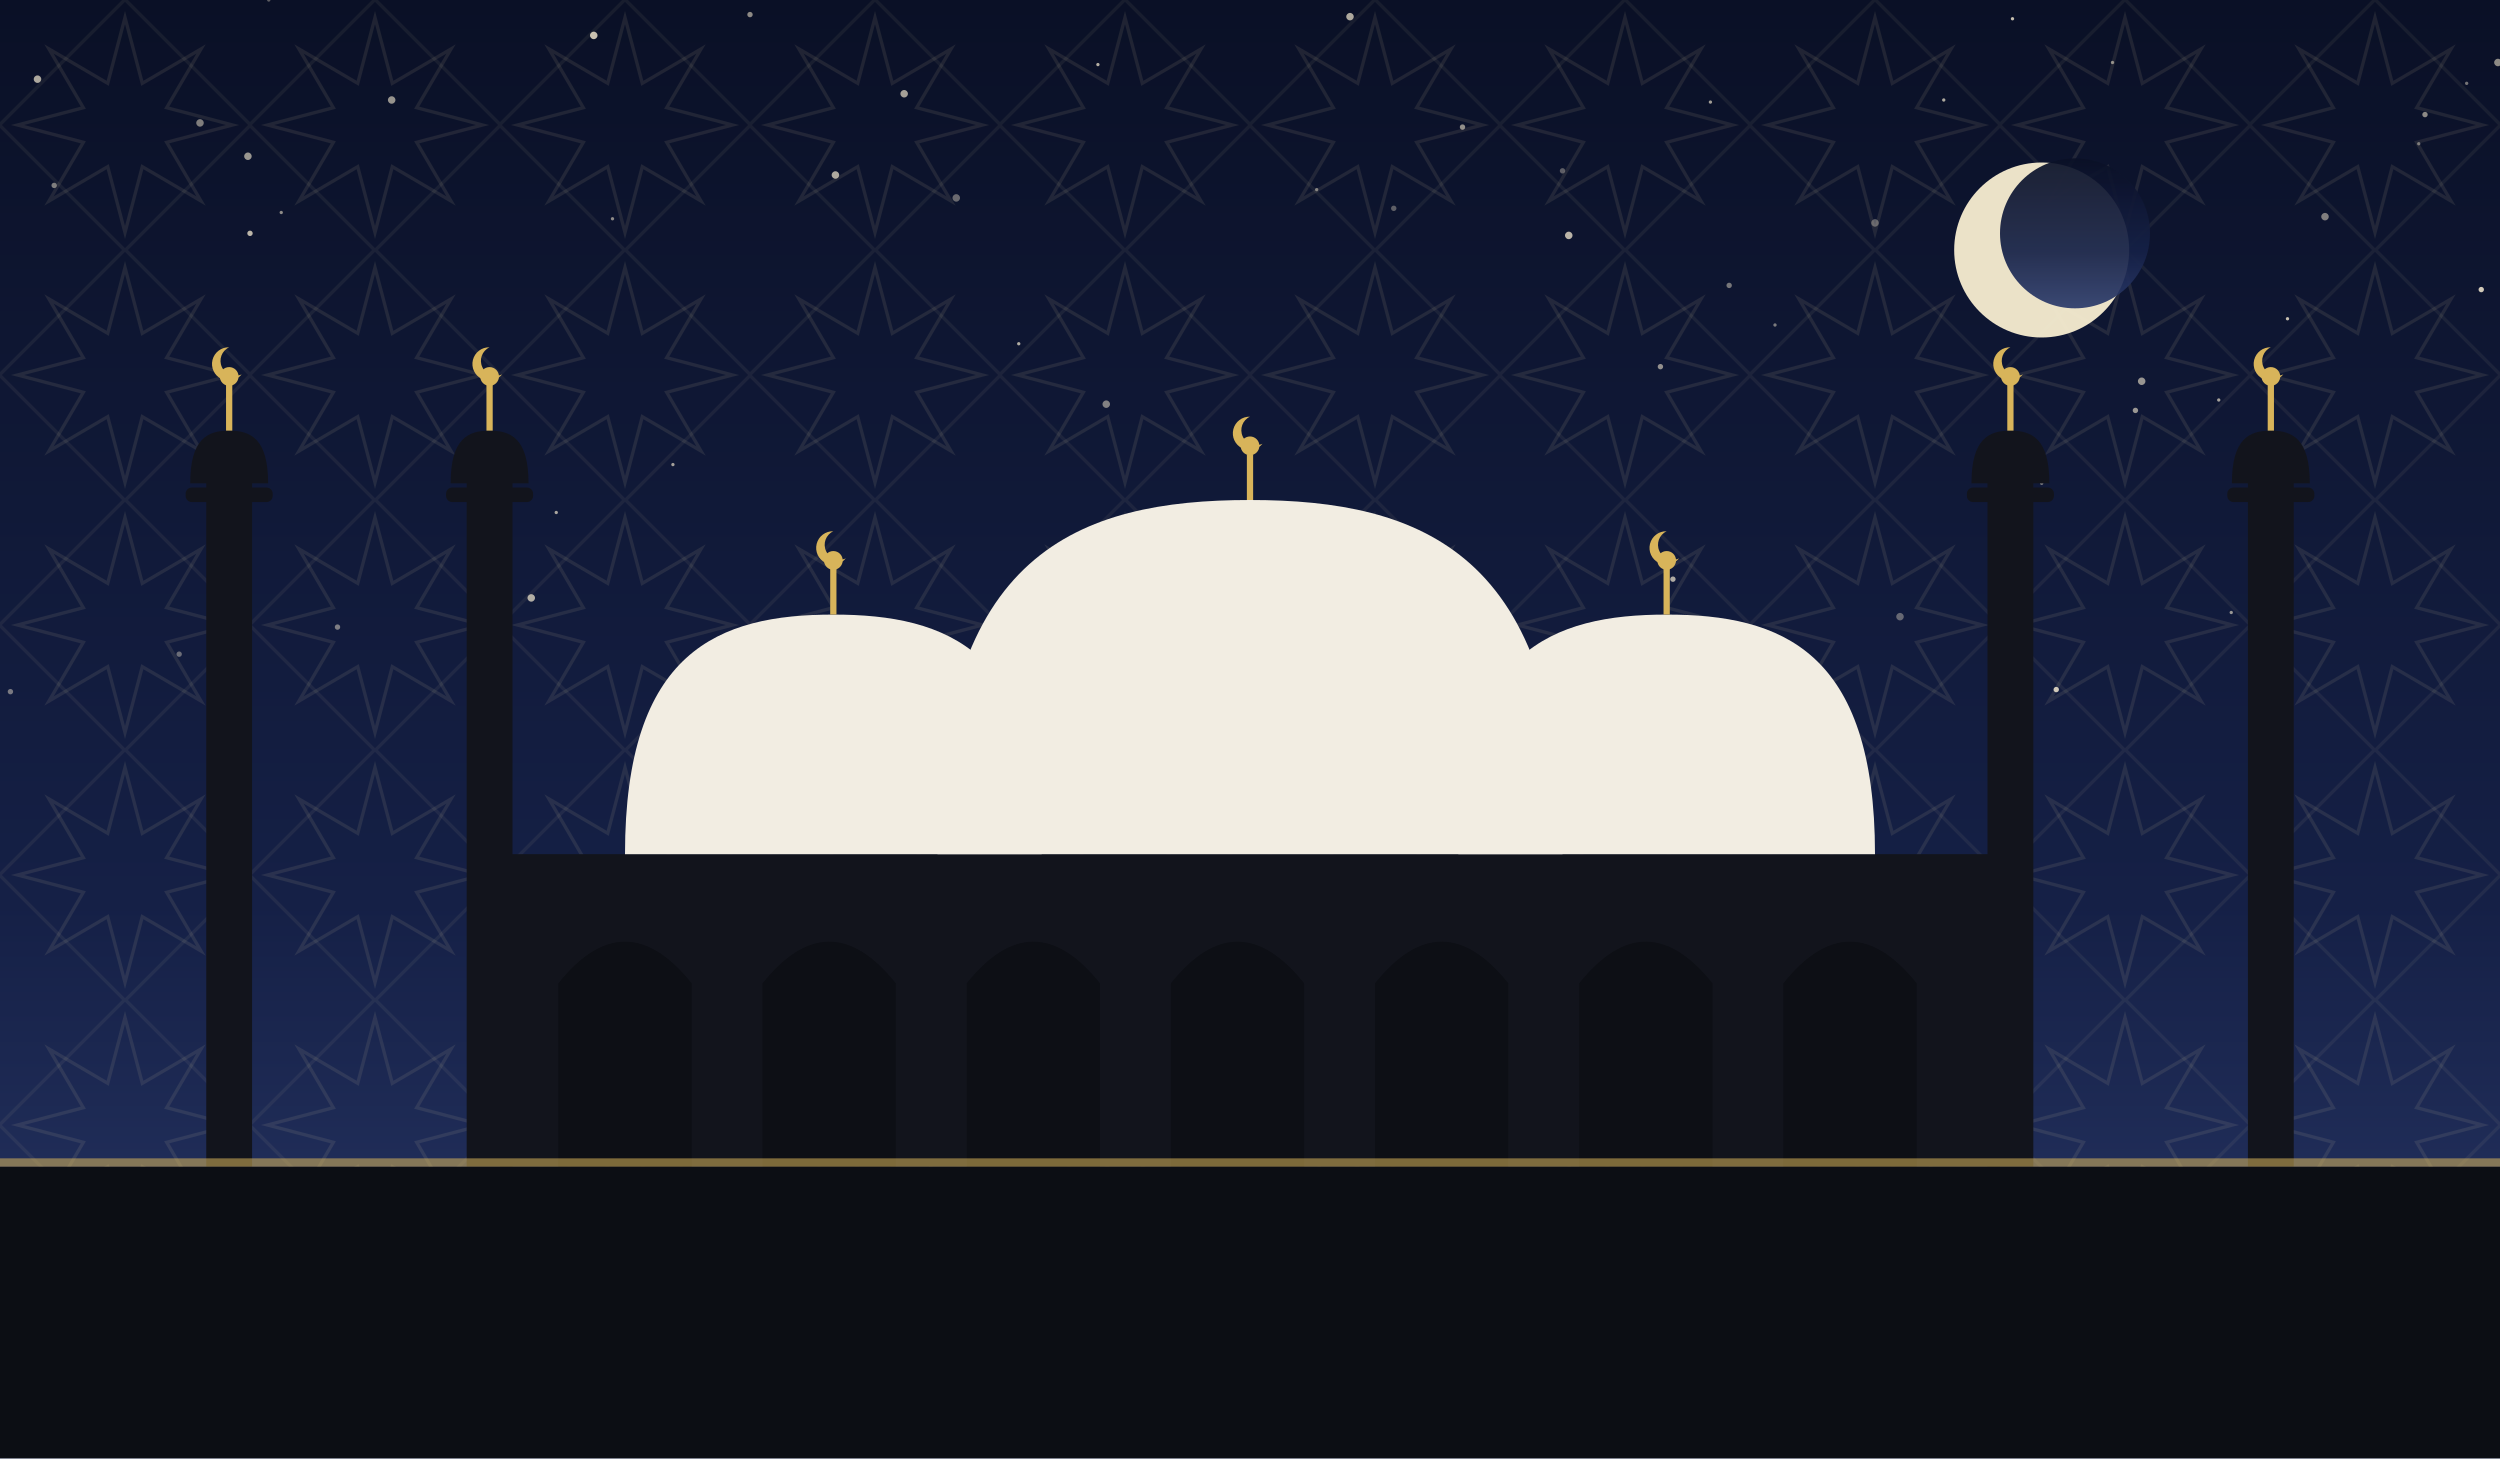
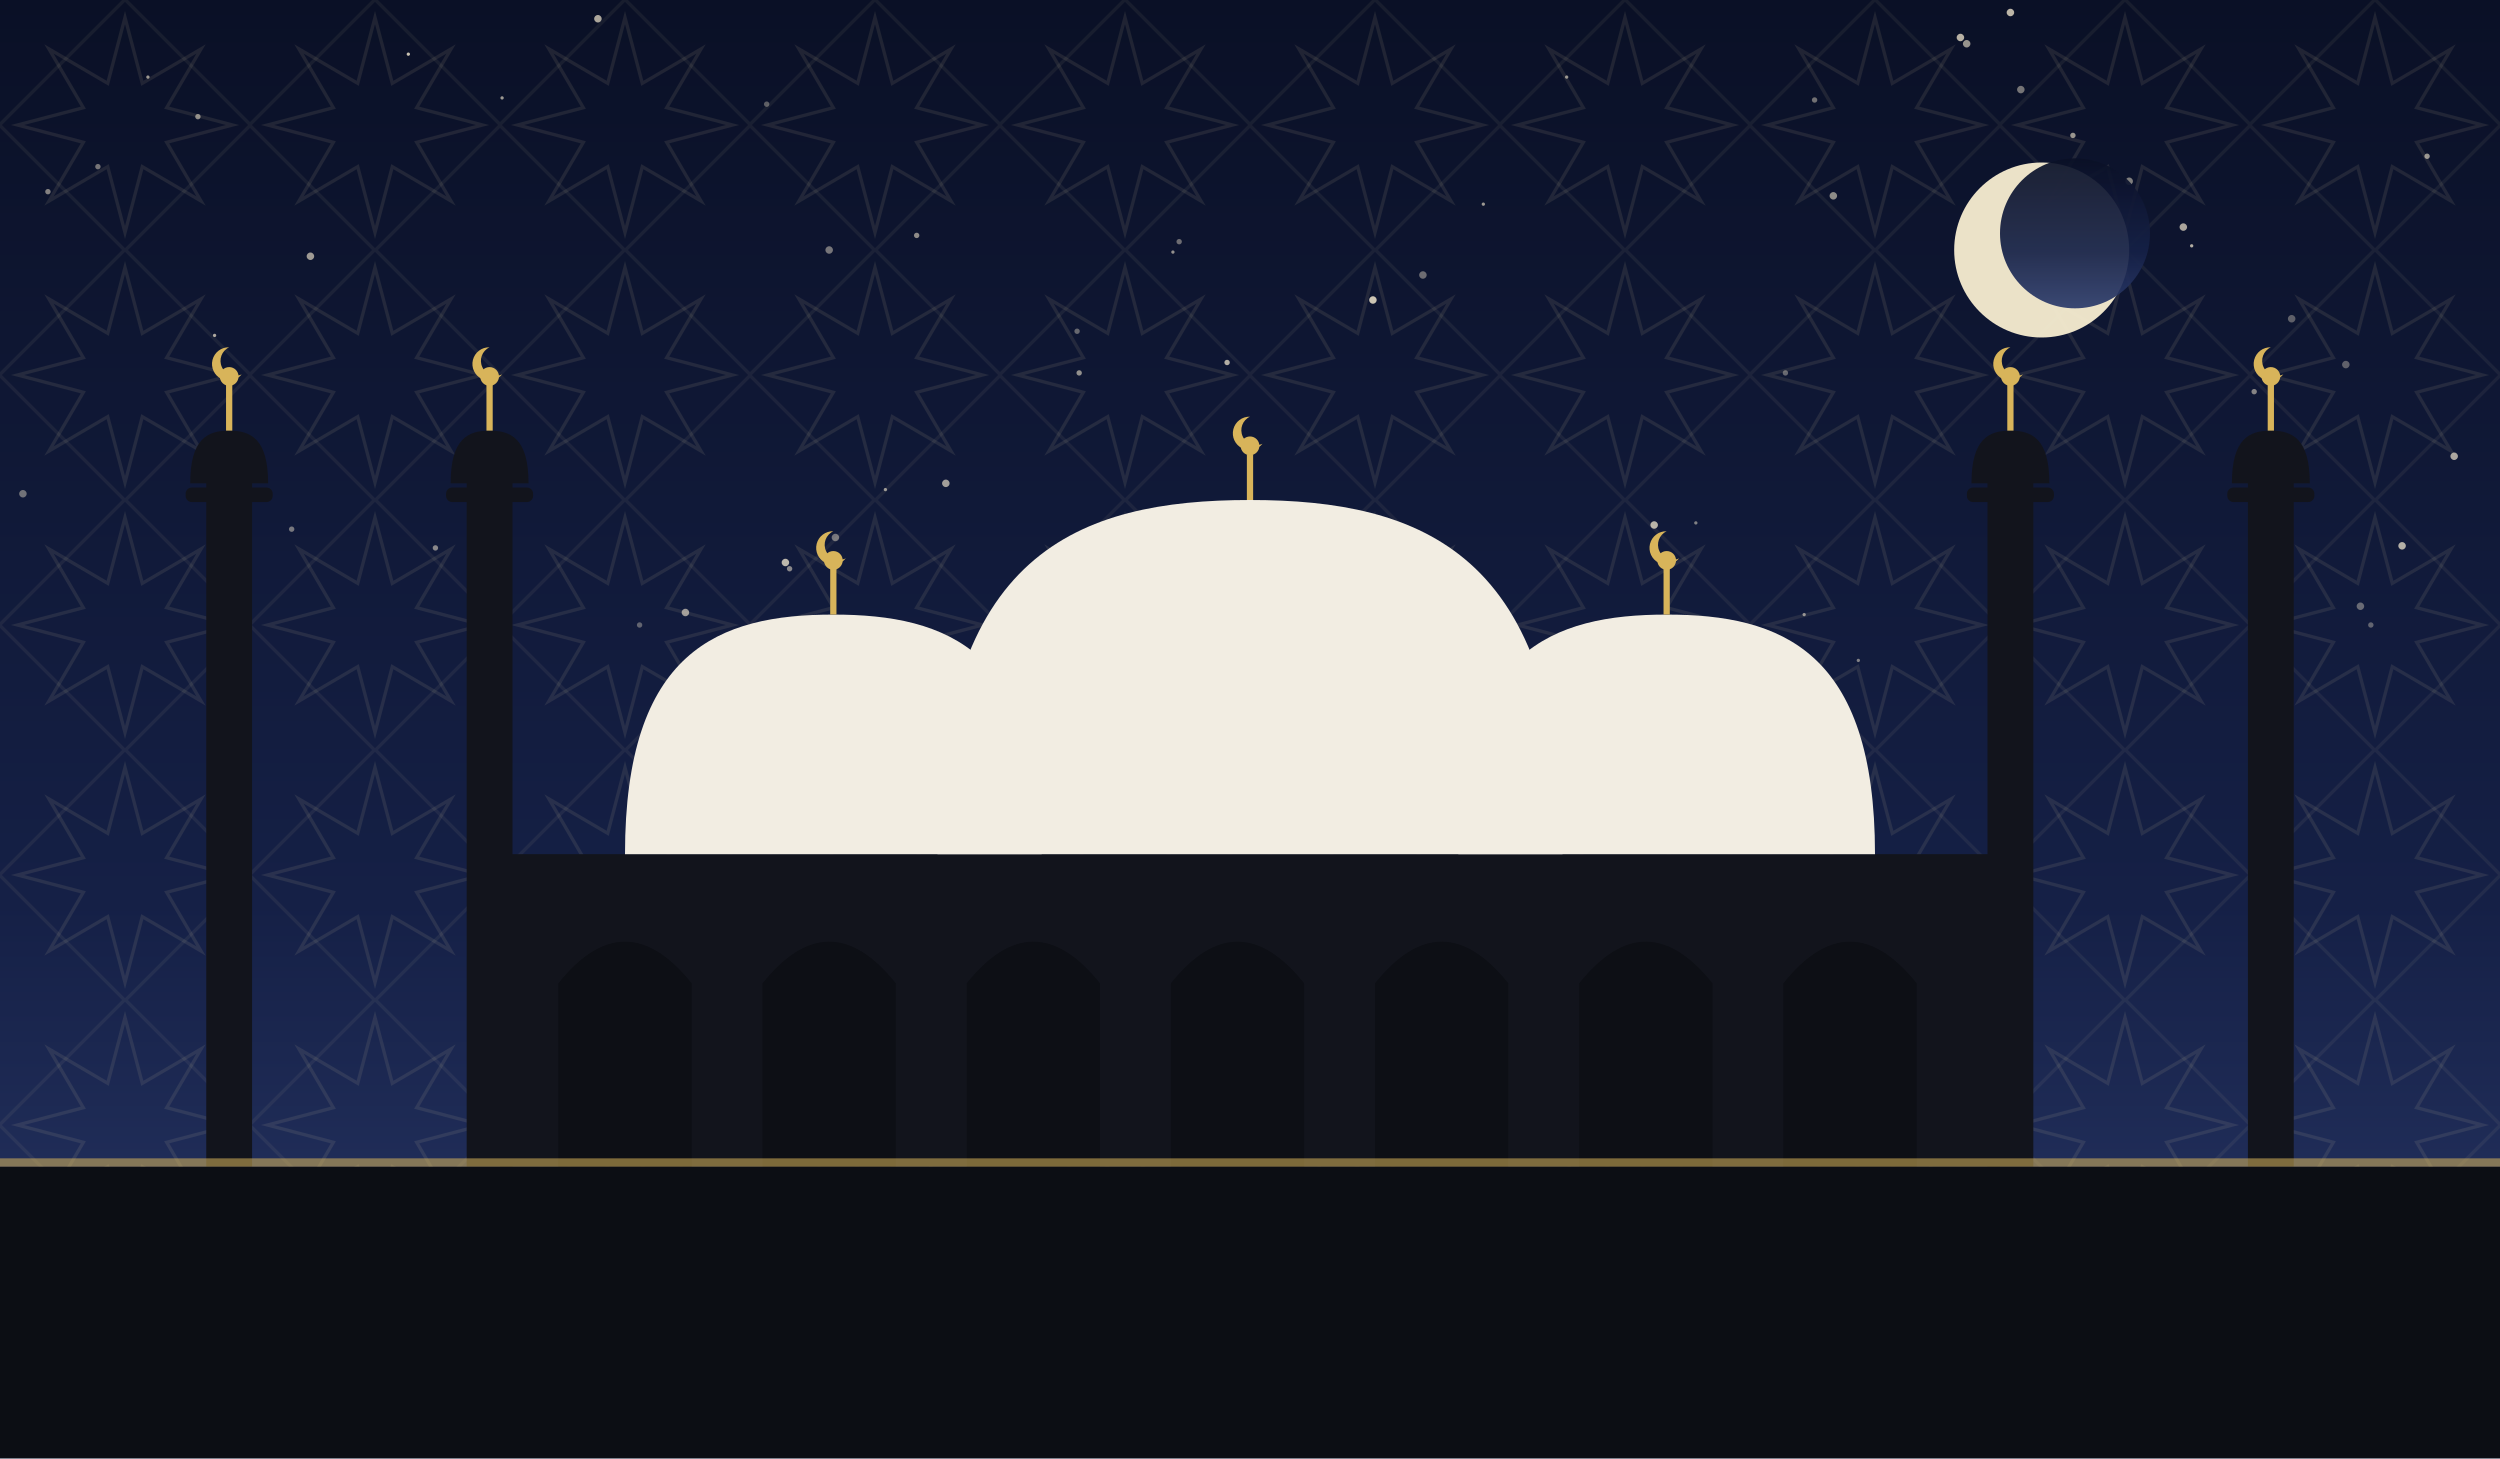
<svg xmlns="http://www.w3.org/2000/svg" viewBox="0 0 1200 700" role="img">
  <defs>
    <linearGradient id="sky" x1="0" y1="0" x2="0" y2="1">
      <stop offset="0" stop-color="#0a1026" />
      <stop offset="0.62" stop-color="#152046" />
      <stop offset="1" stop-color="#2b3a6b" />
    </linearGradient>
    <pattern id="g1" width="120" height="120" patternUnits="userSpaceOnUse">
      <polygon points="111.6,60.0 80.0,68.3 96.5,96.5 68.3,80.0 60.0,111.6 51.7,80.0 23.5,96.5 40.0,68.3 8.4,60.0 40.0,51.7 23.5,23.5 51.7,40.0 60.0,8.4 68.3,40.0 96.5,23.5 80.0,51.7" fill="none" stroke="#e8d9a8" stroke-width="1.6" opacity="0.1" />
      <rect x="17.4" y="17.4" width="85.2" height="85.2" fill="none" stroke="#e8d9a8" stroke-width="1.6" opacity="0.07" transform="rotate(45 60.0 60.0)" />
    </pattern>
  </defs>
  <rect width="1200" height="700" fill="url(#sky)" />
  <rect width="1200" height="700" fill="url(#g1)" />
-   <circle cx="188" cy="48" r="1.8" fill="#f7ecd2" opacity="0.59" />
-   <circle cx="702" cy="61" r="1.3" fill="#f7ecd2" opacity="0.57" />
-   <circle cx="1161" cy="69" r="0.8" fill="#f7ecd2" opacity="0.44" />
-   <circle cx="5" cy="332" r="1.3" fill="#f7ecd2" opacity="0.45" />
-   <circle cx="954" cy="230" r="1.8" fill="#f7ecd2" opacity="0.55" />
-   <circle cx="768" cy="303" r="0.8" fill="#f7ecd2" opacity="0.39" />
-   <circle cx="527" cy="31" r="0.8" fill="#f7ecd2" opacity="0.72" />
-   <circle cx="1071" cy="294" r="0.8" fill="#f7ecd2" opacity="0.59" />
-   <circle cx="120" cy="112" r="1.3" fill="#f7ecd2" opacity="0.75" />
-   <circle cx="434" cy="45" r="1.8" fill="#f7ecd2" opacity="0.65" />
-   <circle cx="693" cy="313" r="1.3" fill="#f7ecd2" opacity="0.44" />
-   <circle cx="537" cy="296" r="1.8" fill="#f7ecd2" opacity="0.37" />
-   <circle cx="86" cy="314" r="1.3" fill="#f7ecd2" opacity="0.39" />
-   <circle cx="900" cy="107" r="1.8" fill="#f7ecd2" opacity="0.35" />
-   <circle cx="459" cy="95" r="1.8" fill="#f7ecd2" opacity="0.40" />
-   <circle cx="803" cy="278" r="1.3" fill="#f7ecd2" opacity="0.69" />
-   <circle cx="852" cy="156" r="0.8" fill="#f7ecd2" opacity="0.47" />
-   <circle cx="966" cy="9" r="0.8" fill="#f7ecd2" opacity="0.79" />
-   <circle cx="1025" cy="197" r="1.3" fill="#f7ecd2" opacity="0.60" />
-   <circle cx="669" cy="100" r="1.3" fill="#f7ecd2" opacity="0.35" />
-   <circle cx="18" cy="38" r="1.8" fill="#f7ecd2" opacity="0.69" />
-   <circle cx="632" cy="91" r="0.8" fill="#f7ecd2" opacity="0.47" />
-   <circle cx="1191" cy="139" r="1.3" fill="#f7ecd2" opacity="0.84" />
-   <circle cx="135" cy="102" r="0.8" fill="#f7ecd2" opacity="0.55" />
-   <circle cx="1184" cy="40" r="0.8" fill="#f7ecd2" opacity="0.45" />
-   <circle cx="1098" cy="153" r="0.8" fill="#f7ecd2" opacity="0.79" />
-   <circle cx="957" cy="261" r="0.8" fill="#f7ecd2" opacity="0.62" />
-   <circle cx="401" cy="84" r="1.8" fill="#f7ecd2" opacity="0.69" />
-   <circle cx="750" cy="82" r="1.3" fill="#f7ecd2" opacity="0.35" />
-   <circle cx="1164" cy="55" r="1.3" fill="#f7ecd2" opacity="0.55" />
-   <circle cx="323" cy="223" r="0.8" fill="#f7ecd2" opacity="0.64" />
-   <circle cx="267" cy="246" r="0.8" fill="#f7ecd2" opacity="0.67" />
-   <circle cx="1116" cy="104" r="1.8" fill="#f7ecd2" opacity="0.49" />
-   <circle cx="830" cy="137" r="1.3" fill="#f7ecd2" opacity="0.45" />
-   <circle cx="489" cy="165" r="0.8" fill="#f7ecd2" opacity="0.70" />
-   <circle cx="933" cy="48" r="0.8" fill="#f7ecd2" opacity="0.69" />
-   <circle cx="1082" cy="306" r="1.8" fill="#f7ecd2" opacity="0.77" />
-   <circle cx="96" cy="59" r="1.8" fill="#f7ecd2" opacity="0.49" />
-   <circle cx="255" cy="287" r="1.8" fill="#f7ecd2" opacity="0.70" />
-   <circle cx="1199" cy="30" r="1.8" fill="#f7ecd2" opacity="0.55" />
-   <circle cx="648" cy="8" r="1.8" fill="#f7ecd2" opacity="0.69" />
-   <circle cx="162" cy="301" r="1.3" fill="#f7ecd2" opacity="0.47" />
-   <circle cx="821" cy="49" r="0.8" fill="#f7ecd2" opacity="0.64" />
-   <circle cx="1065" cy="192" r="0.8" fill="#f7ecd2" opacity="0.65" />
-   <circle cx="1014" cy="30" r="0.8" fill="#f7ecd2" opacity="0.55" />
-   <circle cx="1028" cy="183" r="1.8" fill="#f7ecd2" opacity="0.59" />
-   <circle cx="987" cy="331" r="1.3" fill="#f7ecd2" opacity="0.82" />
-   <circle cx="531" cy="194" r="1.8" fill="#f7ecd2" opacity="0.49" />
-   <circle cx="980" cy="232" r="0.8" fill="#f7ecd2" opacity="0.45" />
-   <circle cx="294" cy="105" r="0.8" fill="#f7ecd2" opacity="0.55" />
-   <circle cx="753" cy="113" r="1.8" fill="#f7ecd2" opacity="0.74" />
-   <circle cx="797" cy="176" r="1.3" fill="#f7ecd2" opacity="0.57" />
-   <circle cx="546" cy="274" r="1.3" fill="#f7ecd2" opacity="0.39" />
-   <circle cx="360" cy="7" r="1.3" fill="#f7ecd2" opacity="0.55" />
-   <circle cx="119" cy="75" r="1.8" fill="#f7ecd2" opacity="0.60" />
-   <circle cx="663" cy="338" r="1.8" fill="#f7ecd2" opacity="0.79" />
-   <circle cx="912" cy="296" r="1.8" fill="#f7ecd2" opacity="0.37" />
-   <circle cx="26" cy="89" r="1.3" fill="#f7ecd2" opacity="0.49" />
-   <circle cx="285" cy="17" r="1.8" fill="#f7ecd2" opacity="0.80" />
-   <circle cx="129" cy="0" r="0.8" fill="#f7ecd2" opacity="0.35" />
+   <circle cx="1165" cy="75" r="1.3" fill="#f7ecd2" opacity="0.60" />
+   <circle cx="23" cy="92" r="1.3" fill="#f7ecd2" opacity="0.51" />
+   <circle cx="794" cy="252" r="1.8" fill="#f7ecd2" opacity="0.73" />
+   <circle cx="814" cy="251" r="0.8" fill="#f7ecd2" opacity="0.49" />
+   <circle cx="11" cy="237" r="1.8" fill="#f7ecd2" opacity="0.42" />
+   <circle cx="329" cy="294" r="1.8" fill="#f7ecd2" opacity="0.61" />
+   <circle cx="880" cy="94" r="1.8" fill="#f7ecd2" opacity="0.55" />
+   <circle cx="440" cy="113" r="1.3" fill="#f7ecd2" opacity="0.55" />
+   <circle cx="857" cy="179" r="1.3" fill="#f7ecd2" opacity="0.38" />
+   <circle cx="235" cy="336" r="1.3" fill="#f7ecd2" opacity="0.45" />
+   <circle cx="566" cy="116" r="1.3" fill="#f7ecd2" opacity="0.41" />
+   <circle cx="866" cy="295" r="0.8" fill="#f7ecd2" opacity="0.55" />
+   <circle cx="103" cy="161" r="0.8" fill="#f7ecd2" opacity="0.68" />
+   <circle cx="941" cy="18" r="1.8" fill="#f7ecd2" opacity="0.73" />
+   <circle cx="1052" cy="118" r="0.8" fill="#f7ecd2" opacity="0.71" />
+   <circle cx="892" cy="317" r="0.8" fill="#f7ecd2" opacity="0.49" />
+   <circle cx="149" cy="123" r="1.8" fill="#f7ecd2" opacity="0.62" />
+   <circle cx="47" cy="80" r="1.3" fill="#f7ecd2" opacity="0.45" />
+   <circle cx="1138" cy="300" r="1.3" fill="#f7ecd2" opacity="0.35" />
+   <circle cx="518" cy="179" r="1.3" fill="#f7ecd2" opacity="0.57" />
+   <circle cx="995" cy="65" r="1.3" fill="#f7ecd2" opacity="0.60" />
+   <circle cx="1153" cy="262" r="1.8" fill="#f7ecd2" opacity="0.71" />
+   <circle cx="824" cy="322" r="0.8" fill="#f7ecd2" opacity="0.63" />
+   <circle cx="944" cy="21" r="1.8" fill="#f7ecd2" opacity="0.59" />
+   <circle cx="241" cy="47" r="0.8" fill="#f7ecd2" opacity="0.62" />
+   <circle cx="659" cy="144" r="1.8" fill="#f7ecd2" opacity="0.81" />
+   <circle cx="110" cy="184" r="0.8" fill="#f7ecd2" opacity="0.75" />
+   <circle cx="970" cy="43" r="1.8" fill="#f7ecd2" opacity="0.45" />
+   <circle cx="287" cy="9" r="1.8" fill="#f7ecd2" opacity="0.68" />
+   <circle cx="965" cy="6" r="1.8" fill="#f7ecd2" opacity="0.75" />
+   <circle cx="196" cy="26" r="0.8" fill="#f7ecd2" opacity="0.81" />
+   <circle cx="596" cy="245" r="1.3" fill="#f7ecd2" opacity="0.55" />
+   <circle cx="1133" cy="291" r="1.8" fill="#f7ecd2" opacity="0.38" />
+   <circle cx="871" cy="48" r="1.3" fill="#f7ecd2" opacity="0.43" />
+   <circle cx="1082" cy="188" r="1.3" fill="#f7ecd2" opacity="0.51" />
+   <circle cx="1022" cy="87" r="1.8" fill="#f7ecd2" opacity="0.49" />
+   <circle cx="379" cy="273" r="1.3" fill="#f7ecd2" opacity="0.52" />
+   <circle cx="377" cy="270" r="1.8" fill="#f7ecd2" opacity="0.75" />
+   <circle cx="368" cy="50" r="1.3" fill="#f7ecd2" opacity="0.35" />
+   <circle cx="1048" cy="109" r="1.8" fill="#f7ecd2" opacity="0.67" />
+   <circle cx="425" cy="235" r="0.8" fill="#f7ecd2" opacity="0.60" />
+   <circle cx="683" cy="132" r="1.8" fill="#f7ecd2" opacity="0.41" />
+   <circle cx="454" cy="232" r="1.8" fill="#f7ecd2" opacity="0.63" />
+   <circle cx="674" cy="311" r="1.3" fill="#f7ecd2" opacity="0.49" />
+   <circle cx="71" cy="37" r="0.8" fill="#f7ecd2" opacity="0.62" />
+   <circle cx="589" cy="174" r="1.3" fill="#f7ecd2" opacity="0.71" />
+   <circle cx="140" cy="254" r="1.3" fill="#f7ecd2" opacity="0.45" />
+   <circle cx="1100" cy="153" r="1.8" fill="#f7ecd2" opacity="0.35" />
+   <circle cx="517" cy="159" r="1.3" fill="#f7ecd2" opacity="0.38" />
+   <circle cx="95" cy="56" r="1.3" fill="#f7ecd2" opacity="0.55" />
+   <circle cx="626" cy="256" r="0.8" fill="#f7ecd2" opacity="0.41" />
+   <circle cx="1126" cy="175" r="1.8" fill="#f7ecd2" opacity="0.35" />
+   <circle cx="563" cy="121" r="0.8" fill="#f7ecd2" opacity="0.58" />
+   <circle cx="401" cy="258" r="1.8" fill="#f7ecd2" opacity="0.43" />
+   <circle cx="712" cy="98" r="0.8" fill="#f7ecd2" opacity="0.61" />
+   <circle cx="752" cy="37" r="0.8" fill="#f7ecd2" opacity="0.59" />
+   <circle cx="209" cy="263" r="1.3" fill="#f7ecd2" opacity="0.52" />
+   <circle cx="307" cy="300" r="1.3" fill="#f7ecd2" opacity="0.35" />
+   <circle cx="398" cy="120" r="1.8" fill="#f7ecd2" opacity="0.45" />
+   <circle cx="1178" cy="219" r="1.8" fill="#f7ecd2" opacity="0.67" />
  <circle cx="980" cy="120" r="42" fill="#f6ecd0" opacity="0.95" />
  <circle cx="996" cy="112" r="36" fill="url(#sky)" opacity="0.92" />
  <rect x="240" y="410" width="720" height="150" fill="#12141c" />
  <path d="M 268 560 L 268 472 Q 300 432 332 472 L 332 560 Z" fill="#0c0e14" opacity="0.9" />
  <path d="M 366 560 L 366 472 Q 398 432 430 472 L 430 560 Z" fill="#0c0e14" opacity="0.9" />
  <path d="M 464 560 L 464 472 Q 496 432 528 472 L 528 560 Z" fill="#0c0e14" opacity="0.9" />
  <path d="M 562 560 L 562 472 Q 594 432 626 472 L 626 560 Z" fill="#0c0e14" opacity="0.9" />
  <path d="M 660 560 L 660 472 Q 692 432 724 472 L 724 560 Z" fill="#0c0e14" opacity="0.9" />
  <path d="M 758 560 L 758 472 Q 790 432 822 472 L 822 560 Z" fill="#0c0e14" opacity="0.9" />
  <path d="M 856 560 L 856 472 Q 888 432 920 472 L 920 560 Z" fill="#0c0e14" opacity="0.9" />
  <path d="M 450 410 C 450 265.5, 517.5 240, 600 240 C 682.5 240, 750 265.5, 750 410 Z" fill="#f2ede2" />
  <line x1="600" y1="240" x2="600" y2="218" stroke="#d8b45a" stroke-width="3" />
  <circle cx="600" cy="214" r="4.5" fill="#d8b45a" />
  <path d="M 600 200 a 8 8 0 1 0 6 13 a 6.4 6.4 0 1 1 -6 -13 Z" fill="#d8b45a" />
  <path d="M 300 410 C 300 312.25, 345.0 295, 400 295 C 455.0 295, 500 312.25, 500 410 Z" fill="#f2ede2" />
  <line x1="400" y1="295" x2="400" y2="273" stroke="#d8b45a" stroke-width="3" />
  <circle cx="400" cy="269" r="4.5" fill="#d8b45a" />
  <path d="M 400 255 a 8 8 0 1 0 6 13 a 6.4 6.4 0 1 1 -6 -13 Z" fill="#d8b45a" />
  <path d="M 700 410 C 700 312.25, 745.0 295, 800 295 C 855.0 295, 900 312.25, 900 410 Z" fill="#f2ede2" />
  <line x1="800" y1="295" x2="800" y2="273" stroke="#d8b45a" stroke-width="3" />
  <circle cx="800" cy="269" r="4.5" fill="#d8b45a" />
  <path d="M 800 255 a 8 8 0 1 0 6 13 a 6.4 6.4 0 1 1 -6 -13 Z" fill="#d8b45a" />
  <rect x="99.0" y="230" width="22" height="330" fill="#12141c" />
  <rect x="89.1" y="234" width="41.8" height="7" rx="3" fill="#12141c" />
  <path d="M 91.3 232 C 91.3 210.495, 99.715 206.7, 110 206.7 C 120.285 206.7, 128.7 210.495, 128.7 232 Z" fill="#12141c" />
  <line x1="110" y1="206.7" x2="110" y2="184.7" stroke="#d8b45a" stroke-width="3" />
  <circle cx="110" cy="180.7" r="4.5" fill="#d8b45a" />
  <path d="M 110 166.7 a 8 8 0 1 0 6 13 a 6.4 6.4 0 1 1 -6 -13 Z" fill="#d8b45a" />
  <rect x="224.0" y="230" width="22" height="330" fill="#12141c" />
  <rect x="214.1" y="234" width="41.8" height="7" rx="3" fill="#12141c" />
  <path d="M 216.3 232 C 216.3 210.495, 224.715 206.7, 235 206.7 C 245.285 206.7, 253.7 210.495, 253.7 232 Z" fill="#12141c" />
  <line x1="235" y1="206.7" x2="235" y2="184.7" stroke="#d8b45a" stroke-width="3" />
  <circle cx="235" cy="180.7" r="4.5" fill="#d8b45a" />
  <path d="M 235 166.7 a 8 8 0 1 0 6 13 a 6.4 6.4 0 1 1 -6 -13 Z" fill="#d8b45a" />
  <rect x="954.0" y="230" width="22" height="330" fill="#12141c" />
  <rect x="944.1" y="234" width="41.8" height="7" rx="3" fill="#12141c" />
  <path d="M 946.3 232 C 946.3 210.495, 954.715 206.7, 965 206.7 C 975.285 206.7, 983.7 210.495, 983.7 232 Z" fill="#12141c" />
  <line x1="965" y1="206.7" x2="965" y2="184.7" stroke="#d8b45a" stroke-width="3" />
  <circle cx="965" cy="180.7" r="4.5" fill="#d8b45a" />
  <path d="M 965 166.7 a 8 8 0 1 0 6 13 a 6.4 6.4 0 1 1 -6 -13 Z" fill="#d8b45a" />
  <rect x="1079.0" y="230" width="22" height="330" fill="#12141c" />
  <rect x="1069.1" y="234" width="41.8" height="7" rx="3" fill="#12141c" />
  <path d="M 1071.3 232 C 1071.3 210.495, 1079.715 206.7, 1090 206.7 C 1100.285 206.7, 1108.7 210.495, 1108.7 232 Z" fill="#12141c" />
  <line x1="1090" y1="206.7" x2="1090" y2="184.7" stroke="#d8b45a" stroke-width="3" />
  <circle cx="1090" cy="180.7" r="4.5" fill="#d8b45a" />
  <path d="M 1090 166.7 a 8 8 0 1 0 6 13 a 6.4 6.4 0 1 1 -6 -13 Z" fill="#d8b45a" />
  <rect x="0" y="560" width="1200" height="140" fill="#0c0e14" />
  <rect x="0" y="556" width="1200" height="4" fill="#d8b45a" opacity="0.55" />
</svg>
